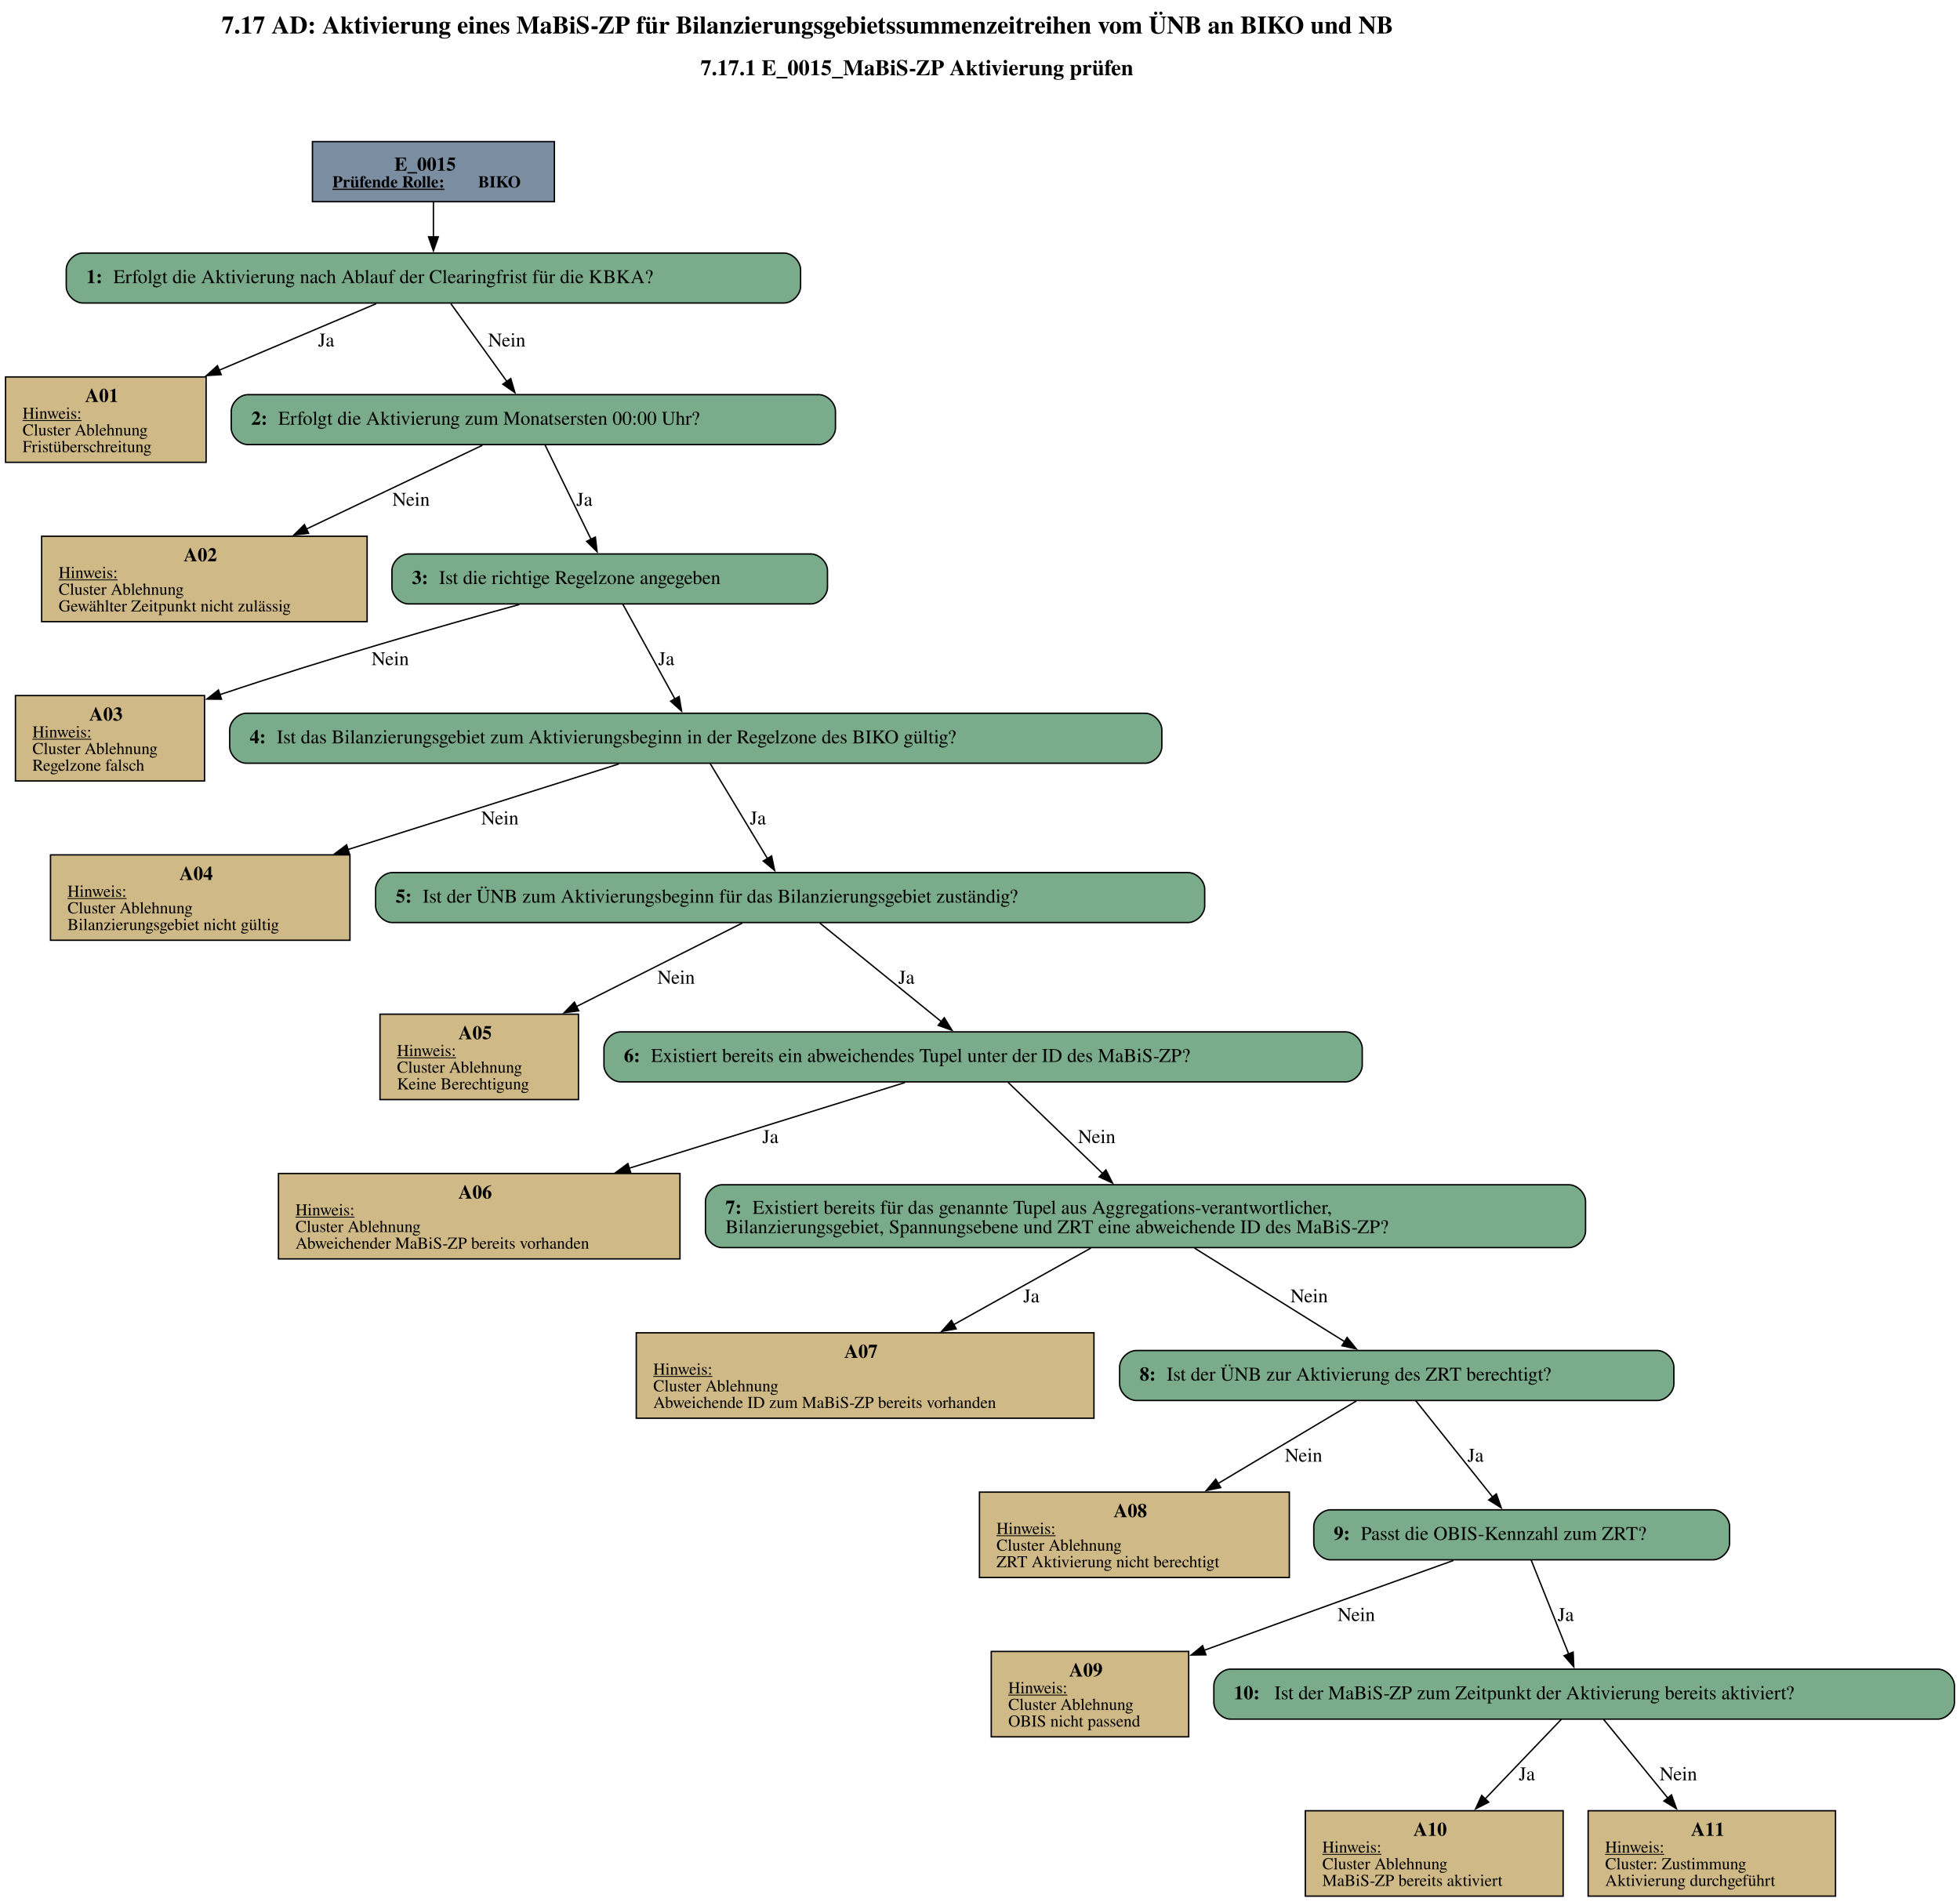
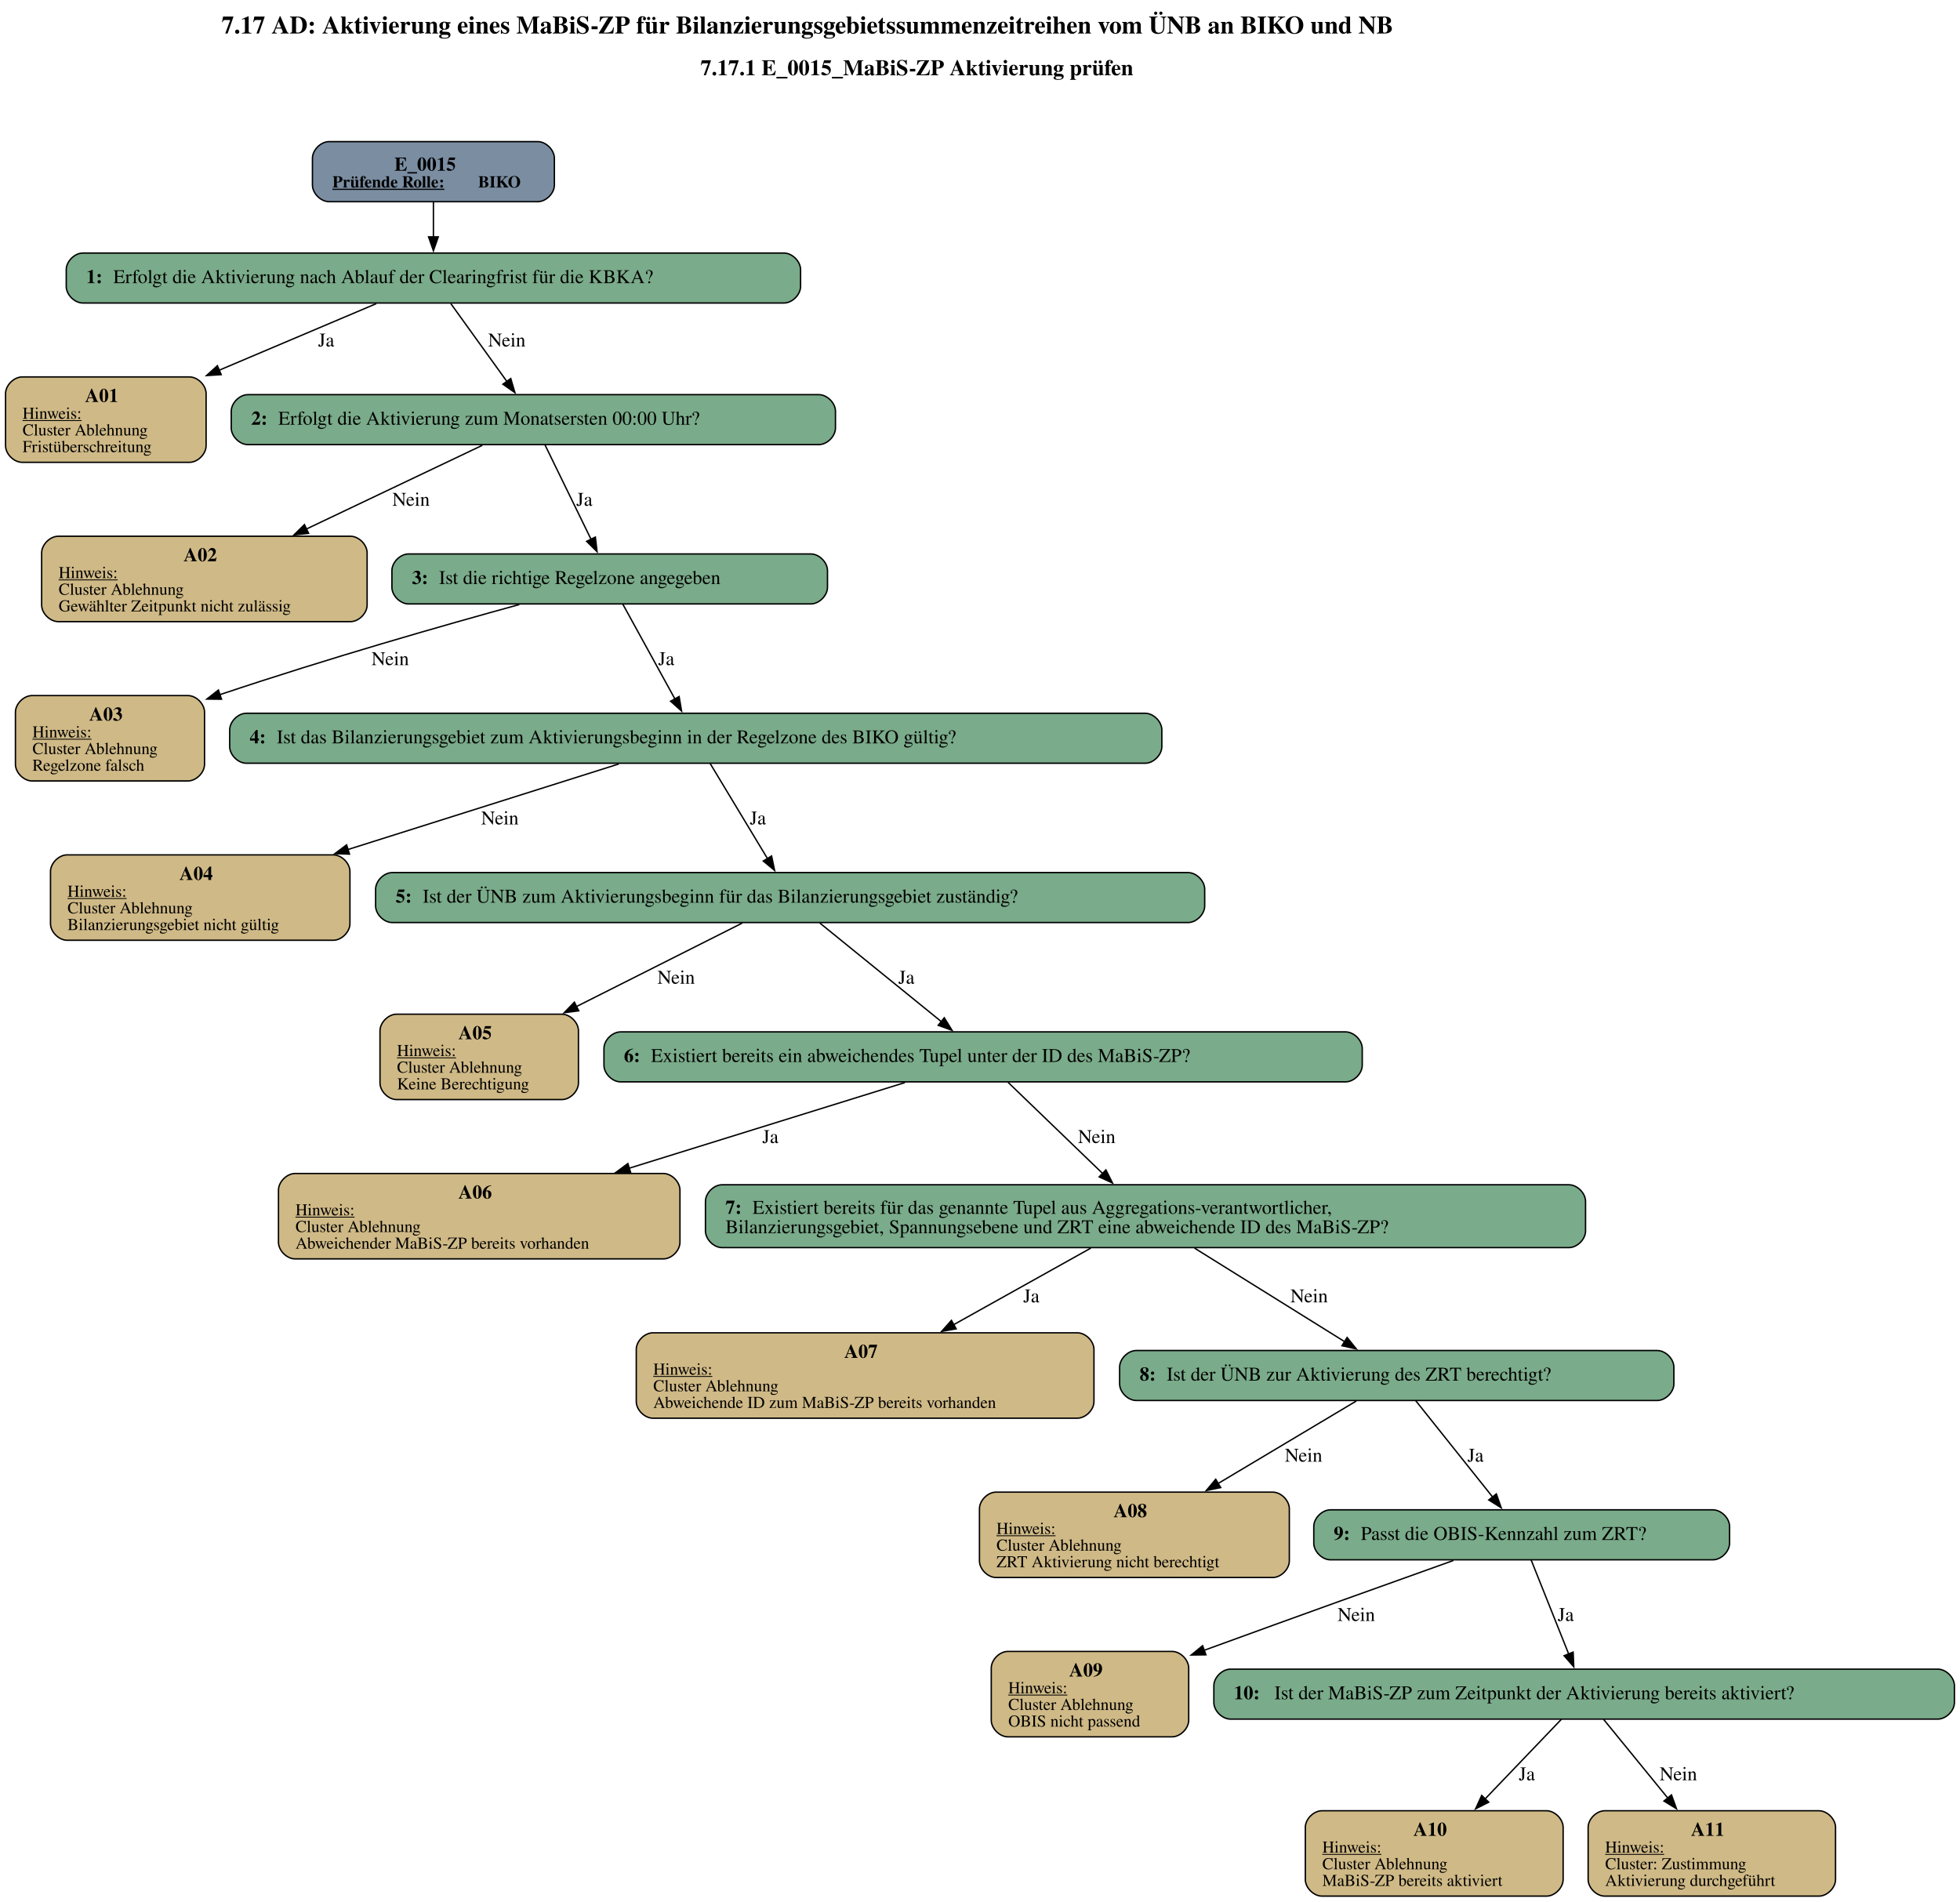
<svg xmlns="http://www.w3.org/2000/svg" width="1412pt" height="1370pt" viewBox="0.00 0.00 1412.02 1369.98">
  <g id="graph0" class="graph" transform="scale(1 1) rotate(0) translate(4 1365.98)">
    <text text-anchor="start" x="155.63" y="-1341.88" font-family="Times,serif" font-weight="bold" font-size="18.00">7.17 AD: Aktivierung eines MaBiS-ZP für Bilanzierungsgebietssummenzeitreihen vom ÜNB an BIKO und NB</text>
    <text text-anchor="start" x="500.63" y="-1311.78" font-family="Times,serif" font-weight="bold" font-size="16.00">7.17.1 E_0015_MaBiS-ZP Aktivierung prüfen</text>
    <g id="node1" class="node">
-       <polygon fill="#7a8da1" stroke="black" points="395.39,-1263.98 221.09,-1263.98 221.09,-1220.7 395.39,-1220.7 395.39,-1263.98" />
+       <path fill="#7a8da1" stroke="black" d="M383.39,-1263.98C383.39,-1263.98 233.09,-1263.98 233.09,-1263.98 227.09,-1263.98 221.09,-1257.98 221.09,-1251.98 221.09,-1251.98 221.09,-1232.7 221.09,-1232.7 221.09,-1226.7 227.09,-1220.7 233.09,-1220.7 233.09,-1220.7 383.39,-1220.7 383.39,-1220.7 389.39,-1220.7 395.39,-1226.7 395.39,-1232.7 395.39,-1232.7 395.39,-1251.98 395.39,-1251.98 395.39,-1257.98 389.39,-1263.98 383.39,-1263.98" />
      <text text-anchor="start" x="280.12" y="-1243.04" font-family="Times,serif" font-weight="bold" font-size="14.00">E_0015</text>
      <text text-anchor="start" x="235.49" y="-1230.94" font-family="Times,serif" font-weight="bold" text-decoration="underline" font-size="12.00">Prüfende Rolle:</text>
      <text text-anchor="start" x="340.49" y="-1230.94" font-family="Times,serif" font-weight="bold" font-size="12.00"> BIKO</text>
    </g>
    <g id="node2" class="node">
      <path fill="#7aab8a" stroke="black" d="M560.76,-1183.7C560.76,-1183.7 55.72,-1183.7 55.72,-1183.7 49.72,-1183.7 43.72,-1177.7 43.72,-1171.7 43.72,-1171.7 43.72,-1159.7 43.72,-1159.7 43.72,-1153.7 49.72,-1147.7 55.72,-1147.7 55.72,-1147.7 560.76,-1147.7 560.76,-1147.7 566.76,-1147.7 572.76,-1153.7 572.76,-1159.7 572.76,-1159.7 572.76,-1171.7 572.76,-1171.7 572.76,-1177.7 566.76,-1183.7 560.76,-1183.7" />
      <text text-anchor="start" x="58.12" y="-1162.03" font-family="Times,serif" font-weight="bold" font-size="14.00">1: </text>
      <text text-anchor="start" x="77.62" y="-1162.03" font-family="Times,serif" font-size="14.00">Erfolgt die Aktivierung nach Ablauf der Clearingfrist für die KBKA?</text>
    </g>
    <g id="edge1" class="edge">
      <path fill="none" stroke="black" d="M308.24,-1220.55C308.24,-1212.69 308.24,-1203.61 308.24,-1195.17" />
      <polygon fill="black" stroke="black" points="311.74,-1195.37 308.24,-1185.37 304.74,-1195.37 311.74,-1195.37" />
    </g>
    <g id="node3" class="node">
-       <polygon fill="#cfb986" stroke="black" points="144.48,-1094.45 0,-1094.45 0,-1032.93 144.48,-1032.93 144.48,-1094.45" />
+       <path fill="#cfb986" stroke="black" d="M132.48,-1094.45C132.48,-1094.45 12,-1094.45 12,-1094.45 6,-1094.45 0,-1088.45 0,-1082.45 0,-1082.45 0,-1044.93 0,-1044.93 0,-1038.93 6,-1032.93 12,-1032.93 12,-1032.93 132.48,-1032.93 132.48,-1032.93 138.48,-1032.93 144.48,-1038.93 144.48,-1044.93 144.48,-1044.93 144.48,-1082.45 144.48,-1082.45 144.48,-1088.45 138.48,-1094.45 132.48,-1094.45" />
      <text text-anchor="start" x="57.24" y="-1076.39" font-family="Times,serif" font-weight="bold" font-size="14.00">A01</text>
      <text text-anchor="start" x="12.24" y="-1064.29" font-family="Times,serif" text-decoration="underline" font-size="12.00">Hinweis:</text>
      <text text-anchor="start" x="12.24" y="-1052.29" font-family="Times,serif" font-size="12.00">Cluster Ablehnung</text>
      <text text-anchor="start" x="12.24" y="-1040.29" font-family="Times,serif" font-size="12.00">Fristüberschreitung</text>
    </g>
    <g id="edge2" class="edge">
      <path fill="none" stroke="black" d="M267.13,-1147.28C235.85,-1134.03 191.81,-1115.36 153.51,-1099.13" />
      <polygon fill="black" stroke="black" points="155.35,-1096.11 144.78,-1095.43 152.62,-1102.56 155.35,-1096.11" />
      <text text-anchor="middle" x="230.99" y="-1116.4" font-family="Times,serif" font-size="14.00">Ja</text>
    </g>
    <g id="node4" class="node">
      <path fill="#7aab8a" stroke="black" d="M585.89,-1081.69C585.89,-1081.69 174.59,-1081.69 174.59,-1081.69 168.59,-1081.69 162.59,-1075.69 162.59,-1069.69 162.59,-1069.69 162.59,-1057.69 162.59,-1057.69 162.59,-1051.69 168.59,-1045.69 174.59,-1045.69 174.59,-1045.69 585.89,-1045.69 585.89,-1045.69 591.89,-1045.69 597.89,-1051.69 597.89,-1057.69 597.89,-1057.69 597.89,-1069.69 597.89,-1069.69 597.89,-1075.69 591.89,-1081.69 585.89,-1081.69" />
      <text text-anchor="start" x="176.99" y="-1060.02" font-family="Times,serif" font-weight="bold" font-size="14.00">2: </text>
      <text text-anchor="start" x="196.49" y="-1060.02" font-family="Times,serif" font-size="14.00">Erfolgt die Aktivierung zum Monatsersten 00:00 Uhr?</text>
    </g>
    <g id="edge3" class="edge">
      <path fill="none" stroke="black" d="M320.78,-1147.28C331.93,-1131.79 348.4,-1108.92 361.18,-1091.17" />
      <polygon fill="black" stroke="black" points="363.96,-1093.3 366.96,-1083.14 358.27,-1089.21 363.96,-1093.3" />
      <text text-anchor="middle" x="361.12" y="-1116.4" font-family="Times,serif" font-size="14.00">Nein</text>
    </g>
    <g id="node5" class="node">
-       <polygon fill="#cfb986" stroke="black" points="260.48,-979.68 26,-979.68 26,-918.16 260.48,-918.16 260.48,-979.68" />
+       <path fill="#cfb986" stroke="black" d="M248.48,-979.68C248.48,-979.68 38,-979.68 38,-979.68 32,-979.68 26,-973.68 26,-967.68 26,-967.68 26,-930.16 26,-930.16 26,-924.16 32,-918.16 38,-918.16 38,-918.16 248.48,-918.16 248.48,-918.16 254.48,-918.16 260.48,-924.16 260.48,-930.16 260.48,-930.16 260.48,-967.68 260.48,-967.68 260.48,-973.68 254.48,-979.68 248.48,-979.68" />
      <text text-anchor="start" x="128.24" y="-961.62" font-family="Times,serif" font-weight="bold" font-size="14.00">A02</text>
      <text text-anchor="start" x="38.24" y="-949.52" font-family="Times,serif" text-decoration="underline" font-size="12.00">Hinweis:</text>
      <text text-anchor="start" x="38.24" y="-937.52" font-family="Times,serif" font-size="12.00">Cluster Ablehnung</text>
      <text text-anchor="start" x="38.24" y="-925.52" font-family="Times,serif" font-size="12.00">Gewählter Zeitpunkt nicht zulässig</text>
    </g>
    <g id="edge4" class="edge">
      <path fill="none" stroke="black" d="M343.47,-1045.19C309.72,-1029.13 258.72,-1004.87 216.64,-984.84" />
      <polygon fill="black" stroke="black" points="218.33,-981.77 207.79,-980.64 215.32,-988.09 218.33,-981.77" />
      <text text-anchor="middle" x="292.12" y="-1001.63" font-family="Times,serif" font-size="14.00">Nein</text>
    </g>
    <g id="node6" class="node">
      <path fill="#7aab8a" stroke="black" d="M580.14,-966.92C580.14,-966.92 290.34,-966.92 290.34,-966.92 284.34,-966.92 278.34,-960.92 278.34,-954.92 278.34,-954.92 278.34,-942.92 278.34,-942.92 278.34,-936.92 284.34,-930.92 290.34,-930.92 290.34,-930.92 580.14,-930.92 580.14,-930.92 586.14,-930.92 592.14,-936.92 592.14,-942.92 592.14,-942.92 592.14,-954.92 592.14,-954.92 592.14,-960.92 586.14,-966.92 580.14,-966.92" />
      <text text-anchor="start" x="292.74" y="-945.25" font-family="Times,serif" font-weight="bold" font-size="14.00">3: </text>
      <text text-anchor="start" x="312.24" y="-945.25" font-family="Times,serif" font-size="14.00">Ist die richtige Regelzone angegeben</text>
    </g>
    <g id="edge5" class="edge">
      <path fill="none" stroke="black" d="M388.59,-1045.56C397.4,-1027.51 411.4,-998.81 421.76,-977.55" />
      <polygon fill="black" stroke="black" points="424.91,-979.09 426.14,-968.57 418.62,-976.02 424.91,-979.09" />
      <text text-anchor="middle" x="416.99" y="-1001.63" font-family="Times,serif" font-size="14.00">Ja</text>
    </g>
    <g id="node7" class="node">
-       <polygon fill="#cfb986" stroke="black" points="143.35,-864.91 7.12,-864.91 7.12,-803.39 143.35,-803.39 143.35,-864.91" />
+       <path fill="#cfb986" stroke="black" d="M131.35,-864.91C131.35,-864.91 19.12,-864.91 19.12,-864.91 13.12,-864.91 7.12,-858.91 7.12,-852.91 7.12,-852.91 7.12,-815.39 7.12,-815.39 7.12,-809.39 13.12,-803.39 19.12,-803.39 19.12,-803.39 131.35,-803.39 131.35,-803.39 137.35,-803.39 143.35,-809.39 143.35,-815.39 143.35,-815.39 143.35,-852.91 143.35,-852.91 143.35,-858.91 137.35,-864.91 131.35,-864.91" />
      <text text-anchor="start" x="60.24" y="-846.85" font-family="Times,serif" font-weight="bold" font-size="14.00">A03</text>
      <text text-anchor="start" x="19.36" y="-834.75" font-family="Times,serif" text-decoration="underline" font-size="12.00">Hinweis:</text>
      <text text-anchor="start" x="19.36" y="-822.75" font-family="Times,serif" font-size="12.00">Cluster Ablehnung</text>
      <text text-anchor="start" x="19.36" y="-810.75" font-family="Times,serif" font-size="12.00">Regelzone falsch</text>
    </g>
    <g id="edge6" class="edge">
      <path fill="none" stroke="black" d="M370.13,-930.49C314.93,-915.33 233.55,-892.1 154.23,-865.5" />
      <polygon fill="black" stroke="black" points="155.59,-862.27 145,-862.38 153.35,-868.9 155.59,-862.27" />
      <text text-anchor="middle" x="277.12" y="-886.86" font-family="Times,serif" font-size="14.00">Nein</text>
    </g>
    <g id="node8" class="node">
      <path fill="#7aab8a" stroke="black" d="M821.01,-852.15C821.01,-852.15 173.47,-852.15 173.47,-852.15 167.47,-852.15 161.47,-846.15 161.47,-840.15 161.47,-840.15 161.47,-828.15 161.47,-828.15 161.47,-822.15 167.47,-816.15 173.47,-816.15 173.47,-816.15 821.01,-816.15 821.01,-816.15 827.01,-816.15 833.01,-822.15 833.01,-828.15 833.01,-828.15 833.01,-840.15 833.01,-840.15 833.01,-846.15 827.01,-852.15 821.01,-852.15" />
      <text text-anchor="start" x="175.87" y="-830.48" font-family="Times,serif" font-weight="bold" font-size="14.00">4: </text>
      <text text-anchor="start" x="195.37" y="-830.48" font-family="Times,serif" font-size="14.00">Ist das Bilanzierungsgebiet zum Aktivierungsbeginn in der Regelzone des BIKO gültig?</text>
    </g>
    <g id="edge7" class="edge">
      <path fill="none" stroke="black" d="M444.66,-930.79C454.63,-912.66 470.51,-883.78 482.21,-862.49" />
      <polygon fill="black" stroke="black" points="485.25,-864.21 487.01,-853.76 479.12,-860.84 485.25,-864.21" />
      <text text-anchor="middle" x="475.99" y="-886.86" font-family="Times,serif" font-size="14.00">Ja</text>
    </g>
    <g id="node9" class="node">
-       <polygon fill="#cfb986" stroke="black" points="248.11,-750.14 32.38,-750.14 32.38,-688.62 248.11,-688.62 248.11,-750.14" />
+       <path fill="#cfb986" stroke="black" d="M236.11,-750.14C236.11,-750.14 44.38,-750.14 44.38,-750.14 38.38,-750.14 32.38,-744.14 32.38,-738.14 32.38,-738.14 32.38,-700.62 32.38,-700.62 32.38,-694.62 38.38,-688.62 44.38,-688.62 44.38,-688.62 236.11,-688.62 236.11,-688.62 242.11,-688.62 248.11,-694.62 248.11,-700.62 248.11,-700.62 248.11,-738.14 248.11,-738.14 248.11,-744.14 242.11,-750.14 236.11,-750.14" />
      <text text-anchor="start" x="125.24" y="-732.08" font-family="Times,serif" font-weight="bold" font-size="14.00">A04</text>
      <text text-anchor="start" x="44.62" y="-719.98" font-family="Times,serif" text-decoration="underline" font-size="12.00">Hinweis:</text>
      <text text-anchor="start" x="44.62" y="-707.98" font-family="Times,serif" font-size="12.00">Cluster Ablehnung</text>
      <text text-anchor="start" x="44.62" y="-695.98" font-family="Times,serif" font-size="12.00">Bilanzierungsgebiet nicht gültig</text>
    </g>
    <g id="edge8" class="edge">
      <path fill="none" stroke="black" d="M441.85,-815.65C389.92,-799.25 310.88,-774.28 246.74,-754.02" />
      <polygon fill="black" stroke="black" points="247.8,-750.69 237.21,-751.01 245.69,-757.36 247.8,-750.69" />
      <text text-anchor="middle" x="356.12" y="-772.09" font-family="Times,serif" font-size="14.00">Nein</text>
    </g>
    <g id="node10" class="node">
      <path fill="#7aab8a" stroke="black" d="M851.89,-737.38C851.89,-737.38 278.59,-737.38 278.59,-737.38 272.59,-737.38 266.59,-731.38 266.59,-725.38 266.59,-725.38 266.59,-713.38 266.59,-713.38 266.59,-707.38 272.59,-701.38 278.59,-701.38 278.59,-701.38 851.89,-701.38 851.89,-701.38 857.89,-701.38 863.89,-707.38 863.89,-713.38 863.89,-713.38 863.89,-725.38 863.89,-725.38 863.89,-731.38 857.89,-737.38 851.89,-737.38" />
      <text text-anchor="start" x="280.99" y="-715.71" font-family="Times,serif" font-weight="bold" font-size="14.00">5: </text>
      <text text-anchor="start" x="300.49" y="-715.71" font-family="Times,serif" font-size="14.00">Ist der ÜNB zum Aktivierungsbeginn für das Bilanzierungsgebiet zuständig?</text>
    </g>
    <g id="edge9" class="edge">
      <path fill="none" stroke="black" d="M507.57,-816.02C518.55,-797.81 536.08,-768.74 548.93,-747.43" />
      <polygon fill="black" stroke="black" points="551.87,-749.34 554.03,-738.96 545.87,-745.72 551.87,-749.34" />
      <text text-anchor="middle" x="541.99" y="-772.09" font-family="Times,serif" font-size="14.00">Ja</text>
    </g>
    <g id="node11" class="node">
-       <polygon fill="#cfb986" stroke="black" points="412.73,-635.37 269.75,-635.37 269.75,-573.85 412.73,-573.85 412.73,-635.37" />
+       <path fill="#cfb986" stroke="black" d="M400.73,-635.37C400.73,-635.37 281.75,-635.37 281.75,-635.37 275.75,-635.37 269.75,-629.37 269.75,-623.37 269.75,-623.37 269.75,-585.85 269.75,-585.85 269.75,-579.85 275.75,-573.85 281.75,-573.85 281.75,-573.85 400.73,-573.85 400.73,-573.85 406.73,-573.85 412.73,-579.85 412.73,-585.85 412.73,-585.85 412.73,-623.37 412.73,-623.37 412.73,-629.37 406.73,-635.37 400.73,-635.37" />
      <text text-anchor="start" x="326.24" y="-617.31" font-family="Times,serif" font-weight="bold" font-size="14.00">A05</text>
      <text text-anchor="start" x="281.99" y="-605.21" font-family="Times,serif" text-decoration="underline" font-size="12.00">Hinweis:</text>
      <text text-anchor="start" x="281.99" y="-593.21" font-family="Times,serif" font-size="12.00">Cluster Ablehnung</text>
      <text text-anchor="start" x="281.99" y="-581.21" font-family="Times,serif" font-size="12.00">Keine Berechtigung</text>
    </g>
    <g id="edge10" class="edge">
      <path fill="none" stroke="black" d="M530.73,-701.01C499.01,-685.04 451.02,-660.87 411.27,-640.86" />
      <polygon fill="black" stroke="black" points="412.95,-637.79 402.44,-636.42 409.8,-644.05 412.95,-637.79" />
      <text text-anchor="middle" x="483.12" y="-657.32" font-family="Times,serif" font-size="14.00">Nein</text>
    </g>
    <g id="node12" class="node">
      <path fill="#7aab8a" stroke="black" d="M965.39,-622.61C965.39,-622.61 443.09,-622.61 443.09,-622.61 437.09,-622.61 431.09,-616.61 431.09,-610.61 431.09,-610.61 431.09,-598.61 431.09,-598.61 431.09,-592.61 437.09,-586.61 443.09,-586.61 443.09,-586.61 965.39,-586.61 965.39,-586.61 971.39,-586.61 977.39,-592.61 977.39,-598.61 977.39,-598.61 977.39,-610.61 977.39,-610.61 977.39,-616.61 971.39,-622.61 965.39,-622.61" />
      <text text-anchor="start" x="445.49" y="-600.94" font-family="Times,serif" font-weight="bold" font-size="14.00">6: </text>
      <text text-anchor="start" x="464.99" y="-600.94" font-family="Times,serif" font-size="14.00">Existiert bereits ein abweichendes Tupel unter der ID des MaBiS-ZP?</text>
    </g>
    <g id="edge11" class="edge">
      <path fill="none" stroke="black" d="M586.65,-701.01C610.09,-682 647.83,-651.38 674.21,-629.97" />
      <polygon fill="black" stroke="black" points="676.29,-632.79 681.85,-623.77 671.88,-627.35 676.29,-632.79" />
      <text text-anchor="middle" x="648.99" y="-657.32" font-family="Times,serif" font-size="14.00">Ja</text>
    </g>
    <g id="node13" class="node">
-       <polygon fill="#cfb986" stroke="black" points="485.86,-520.6 196.62,-520.6 196.62,-459.08 485.86,-459.08 485.86,-520.6" />
+       <path fill="#cfb986" stroke="black" d="M473.86,-520.6C473.86,-520.6 208.62,-520.6 208.62,-520.6 202.62,-520.6 196.62,-514.6 196.62,-508.6 196.62,-508.6 196.62,-471.08 196.62,-471.08 196.62,-465.08 202.62,-459.08 208.62,-459.08 208.62,-459.08 473.86,-459.08 473.86,-459.08 479.86,-459.08 485.86,-465.08 485.86,-471.08 485.86,-471.08 485.86,-508.6 485.86,-508.6 485.86,-514.6 479.86,-520.6 473.86,-520.6" />
      <text text-anchor="start" x="326.24" y="-502.54" font-family="Times,serif" font-weight="bold" font-size="14.00">A06</text>
      <text text-anchor="start" x="208.87" y="-490.44" font-family="Times,serif" text-decoration="underline" font-size="12.00">Hinweis:</text>
      <text text-anchor="start" x="208.87" y="-478.44" font-family="Times,serif" font-size="12.00">Cluster Ablehnung</text>
      <text text-anchor="start" x="208.87" y="-466.44" font-family="Times,serif" font-size="12.00">Abweichender MaBiS-ZP bereits vorhanden</text>
    </g>
    <g id="edge12" class="edge">
      <path fill="none" stroke="black" d="M647.92,-586.11C595.01,-569.68 514.42,-544.64 449.13,-524.36" />
      <polygon fill="black" stroke="black" points="450.41,-521.09 439.82,-521.47 448.33,-527.77 450.41,-521.09" />
      <text text-anchor="middle" x="550.99" y="-542.55" font-family="Times,serif" font-size="14.00">Ja</text>
    </g>
    <g id="node14" class="node">
      <path fill="#7aab8a" stroke="black" d="M1126.26,-512.48C1126.26,-512.48 516.22,-512.48 516.22,-512.48 510.22,-512.48 504.22,-506.48 504.22,-500.48 504.22,-500.48 504.22,-479.2 504.22,-479.2 504.22,-473.2 510.22,-467.2 516.22,-467.2 516.22,-467.2 1126.26,-467.2 1126.26,-467.2 1132.26,-467.2 1138.26,-473.2 1138.26,-479.2 1138.26,-479.2 1138.26,-500.48 1138.26,-500.48 1138.26,-506.48 1132.26,-512.48 1126.26,-512.48" />
      <text text-anchor="start" x="518.62" y="-491.54" font-family="Times,serif" font-weight="bold" font-size="14.00">7: </text>
      <text text-anchor="start" x="538.12" y="-491.54" font-family="Times,serif" font-size="14.00">Existiert bereits für das genannte Tupel aus Aggregations-verantwortlicher,</text>
      <text text-anchor="start" x="518.62" y="-477.54" font-family="Times,serif" font-size="14.00">Bilanzierungsgebiet, Spannungsebene und ZRT eine abweichende ID des MaBiS-ZP?</text>
    </g>
    <g id="edge13" class="edge">
      <path fill="none" stroke="black" d="M722.26,-586.24C740.37,-568.78 768.63,-541.55 790.32,-520.64" />
      <polygon fill="black" stroke="black" points="792.72,-523.19 797.49,-513.73 787.86,-518.15 792.72,-523.19" />
      <text text-anchor="middle" x="786.12" y="-542.55" font-family="Times,serif" font-size="14.00">Nein</text>
    </g>
    <g id="node15" class="node">
-       <polygon fill="#cfb986" stroke="black" points="784.11,-405.83 454.38,-405.83 454.38,-344.31 784.11,-344.31 784.11,-405.83" />
+       <path fill="#cfb986" stroke="black" d="M772.11,-405.83C772.11,-405.83 466.38,-405.83 466.38,-405.83 460.38,-405.83 454.38,-399.83 454.38,-393.83 454.38,-393.83 454.38,-356.31 454.38,-356.31 454.38,-350.31 460.38,-344.31 466.38,-344.31 466.38,-344.31 772.11,-344.31 772.11,-344.31 778.11,-344.31 784.11,-350.31 784.11,-356.31 784.11,-356.31 784.11,-393.83 784.11,-393.83 784.11,-399.83 778.11,-405.83 772.11,-405.83" />
      <text text-anchor="start" x="604.24" y="-387.77" font-family="Times,serif" font-weight="bold" font-size="14.00">A07</text>
      <text text-anchor="start" x="466.62" y="-375.67" font-family="Times,serif" text-decoration="underline" font-size="12.00">Hinweis:</text>
      <text text-anchor="start" x="466.62" y="-363.67" font-family="Times,serif" font-size="12.00">Cluster Ablehnung</text>
      <text text-anchor="start" x="466.62" y="-351.67" font-family="Times,serif" font-size="12.00">Abweichende ID zum MaBiS-ZP bereits vorhanden</text>
    </g>
    <g id="edge14" class="edge">
      <path fill="none" stroke="black" d="M781.81,-466.83C753.72,-451.15 715.35,-429.72 682.94,-411.63" />
      <polygon fill="black" stroke="black" points="684.85,-408.69 674.41,-406.87 681.44,-414.8 684.85,-408.69" />
      <text text-anchor="middle" x="738.99" y="-427.78" font-family="Times,serif" font-size="14.00">Ja</text>
    </g>
    <g id="node16" class="node">
      <path fill="#7aab8a" stroke="black" d="M1189.89,-393.07C1189.89,-393.07 814.59,-393.07 814.59,-393.07 808.59,-393.07 802.59,-387.07 802.59,-381.07 802.59,-381.07 802.59,-369.07 802.59,-369.07 802.59,-363.07 808.59,-357.07 814.59,-357.07 814.59,-357.07 1189.89,-357.07 1189.89,-357.07 1195.89,-357.07 1201.89,-363.07 1201.89,-369.07 1201.89,-369.07 1201.89,-381.07 1201.89,-381.07 1201.89,-387.07 1195.89,-393.07 1189.89,-393.07" />
      <text text-anchor="start" x="816.99" y="-371.39" font-family="Times,serif" font-weight="bold" font-size="14.00">8: </text>
      <text text-anchor="start" x="836.49" y="-371.39" font-family="Times,serif" font-size="14.00">Ist der ÜNB zur Aktivierung des ZRT berechtigt?</text>
    </g>
    <g id="edge15" class="edge">
      <path fill="none" stroke="black" d="M856.57,-466.83C887.8,-447.37 933.21,-419.08 965.01,-399.27" />
      <polygon fill="black" stroke="black" points="966.48,-402.47 973.12,-394.21 962.78,-396.53 966.48,-402.47" />
      <text text-anchor="middle" x="939.12" y="-427.78" font-family="Times,serif" font-size="14.00">Nein</text>
    </g>
    <g id="node17" class="node">
-       <polygon fill="#cfb986" stroke="black" points="924.86,-291.06 701.62,-291.06 701.62,-229.54 924.86,-229.54 924.86,-291.06" />
+       <path fill="#cfb986" stroke="black" d="M912.86,-291.06C912.86,-291.06 713.62,-291.06 713.62,-291.06 707.62,-291.06 701.62,-285.06 701.62,-279.06 701.62,-279.06 701.62,-241.54 701.62,-241.54 701.62,-235.54 707.62,-229.54 713.62,-229.54 713.62,-229.54 912.86,-229.54 912.86,-229.54 918.86,-229.54 924.86,-235.54 924.86,-241.54 924.86,-241.54 924.86,-279.06 924.86,-279.06 924.86,-285.06 918.86,-291.06 912.86,-291.06" />
      <text text-anchor="start" x="798.24" y="-273" font-family="Times,serif" font-weight="bold" font-size="14.00">A08</text>
      <text text-anchor="start" x="713.87" y="-260.9" font-family="Times,serif" text-decoration="underline" font-size="12.00">Hinweis:</text>
      <text text-anchor="start" x="713.87" y="-248.9" font-family="Times,serif" font-size="12.00">Cluster Ablehnung</text>
      <text text-anchor="start" x="713.87" y="-236.9" font-family="Times,serif" font-size="12.00">ZRT Aktivierung nicht berechtigt</text>
    </g>
    <g id="edge16" class="edge">
      <path fill="none" stroke="black" d="M973.12,-356.7C946.64,-340.9 906.72,-317.08 873.4,-297.19" />
      <polygon fill="black" stroke="black" points="875.42,-294.33 865.04,-292.21 871.83,-300.34 875.42,-294.33" />
      <text text-anchor="middle" x="935.12" y="-313.01" font-family="Times,serif" font-size="14.00">Nein</text>
    </g>
    <g id="node18" class="node">
      <path fill="#7aab8a" stroke="black" d="M1230.02,-278.3C1230.02,-278.3 954.47,-278.3 954.47,-278.3 948.47,-278.3 942.47,-272.3 942.47,-266.3 942.47,-266.3 942.47,-254.3 942.47,-254.3 942.47,-248.3 948.47,-242.3 954.47,-242.3 954.47,-242.3 1230.02,-242.3 1230.02,-242.3 1236.02,-242.3 1242.02,-248.3 1242.02,-254.3 1242.02,-254.3 1242.02,-266.3 1242.02,-266.3 1242.02,-272.3 1236.02,-278.3 1230.02,-278.3" />
      <text text-anchor="start" x="956.87" y="-256.62" font-family="Times,serif" font-weight="bold" font-size="14.00">9: </text>
      <text text-anchor="start" x="976.37" y="-256.62" font-family="Times,serif" font-size="14.00">Passt die OBIS-Kennzahl zum ZRT?</text>
    </g>
    <g id="edge17" class="edge">
      <path fill="none" stroke="black" d="M1015.91,-356.94C1030.64,-338.48 1054.28,-308.87 1071.35,-287.48" />
      <polygon fill="black" stroke="black" points="1074,-289.77 1077.5,-279.77 1068.52,-285.4 1074,-289.77" />
      <text text-anchor="middle" x="1058.99" y="-313.01" font-family="Times,serif" font-size="14.00">Ja</text>
    </g>
    <g id="node19" class="node">
-       <polygon fill="#cfb986" stroke="black" points="852.36,-176.29 710.12,-176.29 710.12,-114.77 852.36,-114.77 852.36,-176.29" />
+       <path fill="#cfb986" stroke="black" d="M840.36,-176.29C840.36,-176.29 722.12,-176.29 722.12,-176.29 716.12,-176.29 710.12,-170.29 710.12,-164.29 710.12,-164.29 710.12,-126.77 710.12,-126.77 710.12,-120.77 716.12,-114.77 722.12,-114.77 722.12,-114.77 840.36,-114.77 840.36,-114.77 846.36,-114.77 852.36,-120.77 852.36,-126.77 852.36,-126.77 852.36,-164.29 852.36,-164.29 852.36,-170.29 846.36,-176.29 840.36,-176.29" />
      <text text-anchor="start" x="766.24" y="-158.23" font-family="Times,serif" font-weight="bold" font-size="14.00">A09</text>
      <text text-anchor="start" x="722.37" y="-146.13" font-family="Times,serif" text-decoration="underline" font-size="12.00">Hinweis:</text>
      <text text-anchor="start" x="722.37" y="-134.13" font-family="Times,serif" font-size="12.00">Cluster Ablehnung</text>
      <text text-anchor="start" x="722.37" y="-122.13" font-family="Times,serif" font-size="12.00">OBIS nicht passend</text>
    </g>
    <g id="edge18" class="edge">
      <path fill="none" stroke="black" d="M1043.06,-241.81C998.55,-225.93 930.88,-201.7 863.18,-176.99" />
      <polygon fill="black" stroke="black" points="864.77,-173.84 854.18,-173.7 862.37,-180.42 864.77,-173.84" />
      <text text-anchor="middle" x="973.12" y="-198.24" font-family="Times,serif" font-size="14.00">Nein</text>
    </g>
    <g id="node20" class="node">
      <path fill="#7aab8a" stroke="black" d="M1392.01,-163.53C1392.01,-163.53 882.47,-163.53 882.47,-163.53 876.47,-163.53 870.47,-157.53 870.47,-151.53 870.47,-151.53 870.47,-139.53 870.47,-139.53 870.47,-133.53 876.47,-127.53 882.47,-127.53 882.47,-127.53 1392.01,-127.53 1392.01,-127.53 1398.01,-127.53 1404.01,-133.53 1404.01,-139.53 1404.01,-139.53 1404.01,-151.53 1404.01,-151.53 1404.01,-157.53 1398.01,-163.53 1392.01,-163.53" />
      <text text-anchor="start" x="884.87" y="-141.85" font-family="Times,serif" font-weight="bold" font-size="14.00">10: </text>
      <text text-anchor="start" x="914.12" y="-141.85" font-family="Times,serif" font-size="14.00">Ist der MaBiS-ZP zum Zeitpunkt der Aktivierung bereits aktiviert?</text>
    </g>
    <g id="edge19" class="edge">
      <path fill="none" stroke="black" d="M1099.07,-242.17C1106.24,-224.21 1117.63,-195.68 1126.1,-174.45" />
      <polygon fill="black" stroke="black" points="1129.32,-175.81 1129.78,-165.22 1122.82,-173.21 1129.32,-175.81" />
      <text text-anchor="middle" x="1123.99" y="-198.24" font-family="Times,serif" font-size="14.00">Ja</text>
    </g>
    <g id="node21" class="node">
-       <polygon fill="#cfb986" stroke="black" points="1122.11,-61.52 936.38,-61.52 936.38,0 1122.11,0 1122.11,-61.52" />
+       <path fill="#cfb986" stroke="black" d="M1110.11,-61.52C1110.11,-61.52 948.38,-61.52 948.38,-61.52 942.38,-61.52 936.38,-55.52 936.38,-49.52 936.38,-49.52 936.38,-12 936.38,-12 936.38,-6 942.38,0 948.38,0 948.38,0 1110.11,0 1110.11,0 1116.11,0 1122.11,-6 1122.11,-12 1122.11,-12 1122.11,-49.52 1122.11,-49.52 1122.11,-55.52 1116.11,-61.52 1110.11,-61.52" />
      <text text-anchor="start" x="1014.24" y="-43.46" font-family="Times,serif" font-weight="bold" font-size="14.00">A10</text>
      <text text-anchor="start" x="948.62" y="-31.36" font-family="Times,serif" text-decoration="underline" font-size="12.00">Hinweis:</text>
      <text text-anchor="start" x="948.62" y="-19.36" font-family="Times,serif" font-size="12.00">Cluster Ablehnung</text>
      <text text-anchor="start" x="948.62" y="-7.36" font-family="Times,serif" font-size="12.00">MaBiS-ZP bereits aktiviert</text>
    </g>
    <g id="edge20" class="edge">
      <path fill="none" stroke="black" d="M1120.84,-127.4C1106.28,-112.2 1084.48,-89.44 1065.8,-69.93" />
      <polygon fill="black" stroke="black" points="1068.5,-67.7 1059.06,-62.9 1063.45,-72.54 1068.5,-67.7" />
      <text text-anchor="middle" x="1095.99" y="-83.47" font-family="Times,serif" font-size="14.00">Ja</text>
    </g>
    <g id="node22" class="node">
-       <polygon fill="#cfb986" stroke="black" points="1318.36,-61.52 1140.12,-61.52 1140.12,0 1318.36,0 1318.36,-61.52" />
+       <path fill="#cfb986" stroke="black" d="M1306.36,-61.52C1306.36,-61.52 1152.12,-61.52 1152.12,-61.52 1146.12,-61.52 1140.12,-55.52 1140.12,-49.52 1140.12,-49.52 1140.12,-12 1140.12,-12 1140.12,-6 1146.12,0 1152.12,0 1152.12,0 1306.36,0 1306.36,0 1312.36,0 1318.36,-6 1318.36,-12 1318.36,-12 1318.36,-49.52 1318.36,-49.52 1318.36,-55.52 1312.36,-61.52 1306.36,-61.52" />
      <text text-anchor="start" x="1214.24" y="-43.46" font-family="Times,serif" font-weight="bold" font-size="14.00">A11</text>
      <text text-anchor="start" x="1152.37" y="-31.36" font-family="Times,serif" text-decoration="underline" font-size="12.00">Hinweis:</text>
      <text text-anchor="start" x="1152.37" y="-19.36" font-family="Times,serif" font-size="12.00">Cluster: Zustimmung</text>
      <text text-anchor="start" x="1152.37" y="-7.36" font-family="Times,serif" font-size="12.00">Aktivierung durchgeführt</text>
    </g>
    <g id="edge21" class="edge">
      <path fill="none" stroke="black" d="M1151.21,-127.4C1163.45,-112.4 1181.69,-90.04 1197.46,-70.72" />
      <polygon fill="black" stroke="black" points="1200.16,-72.94 1203.77,-62.97 1194.74,-68.51 1200.16,-72.94" />
      <text text-anchor="middle" x="1205.12" y="-83.47" font-family="Times,serif" font-size="14.00">Nein</text>
    </g>
  </g>
</svg>
